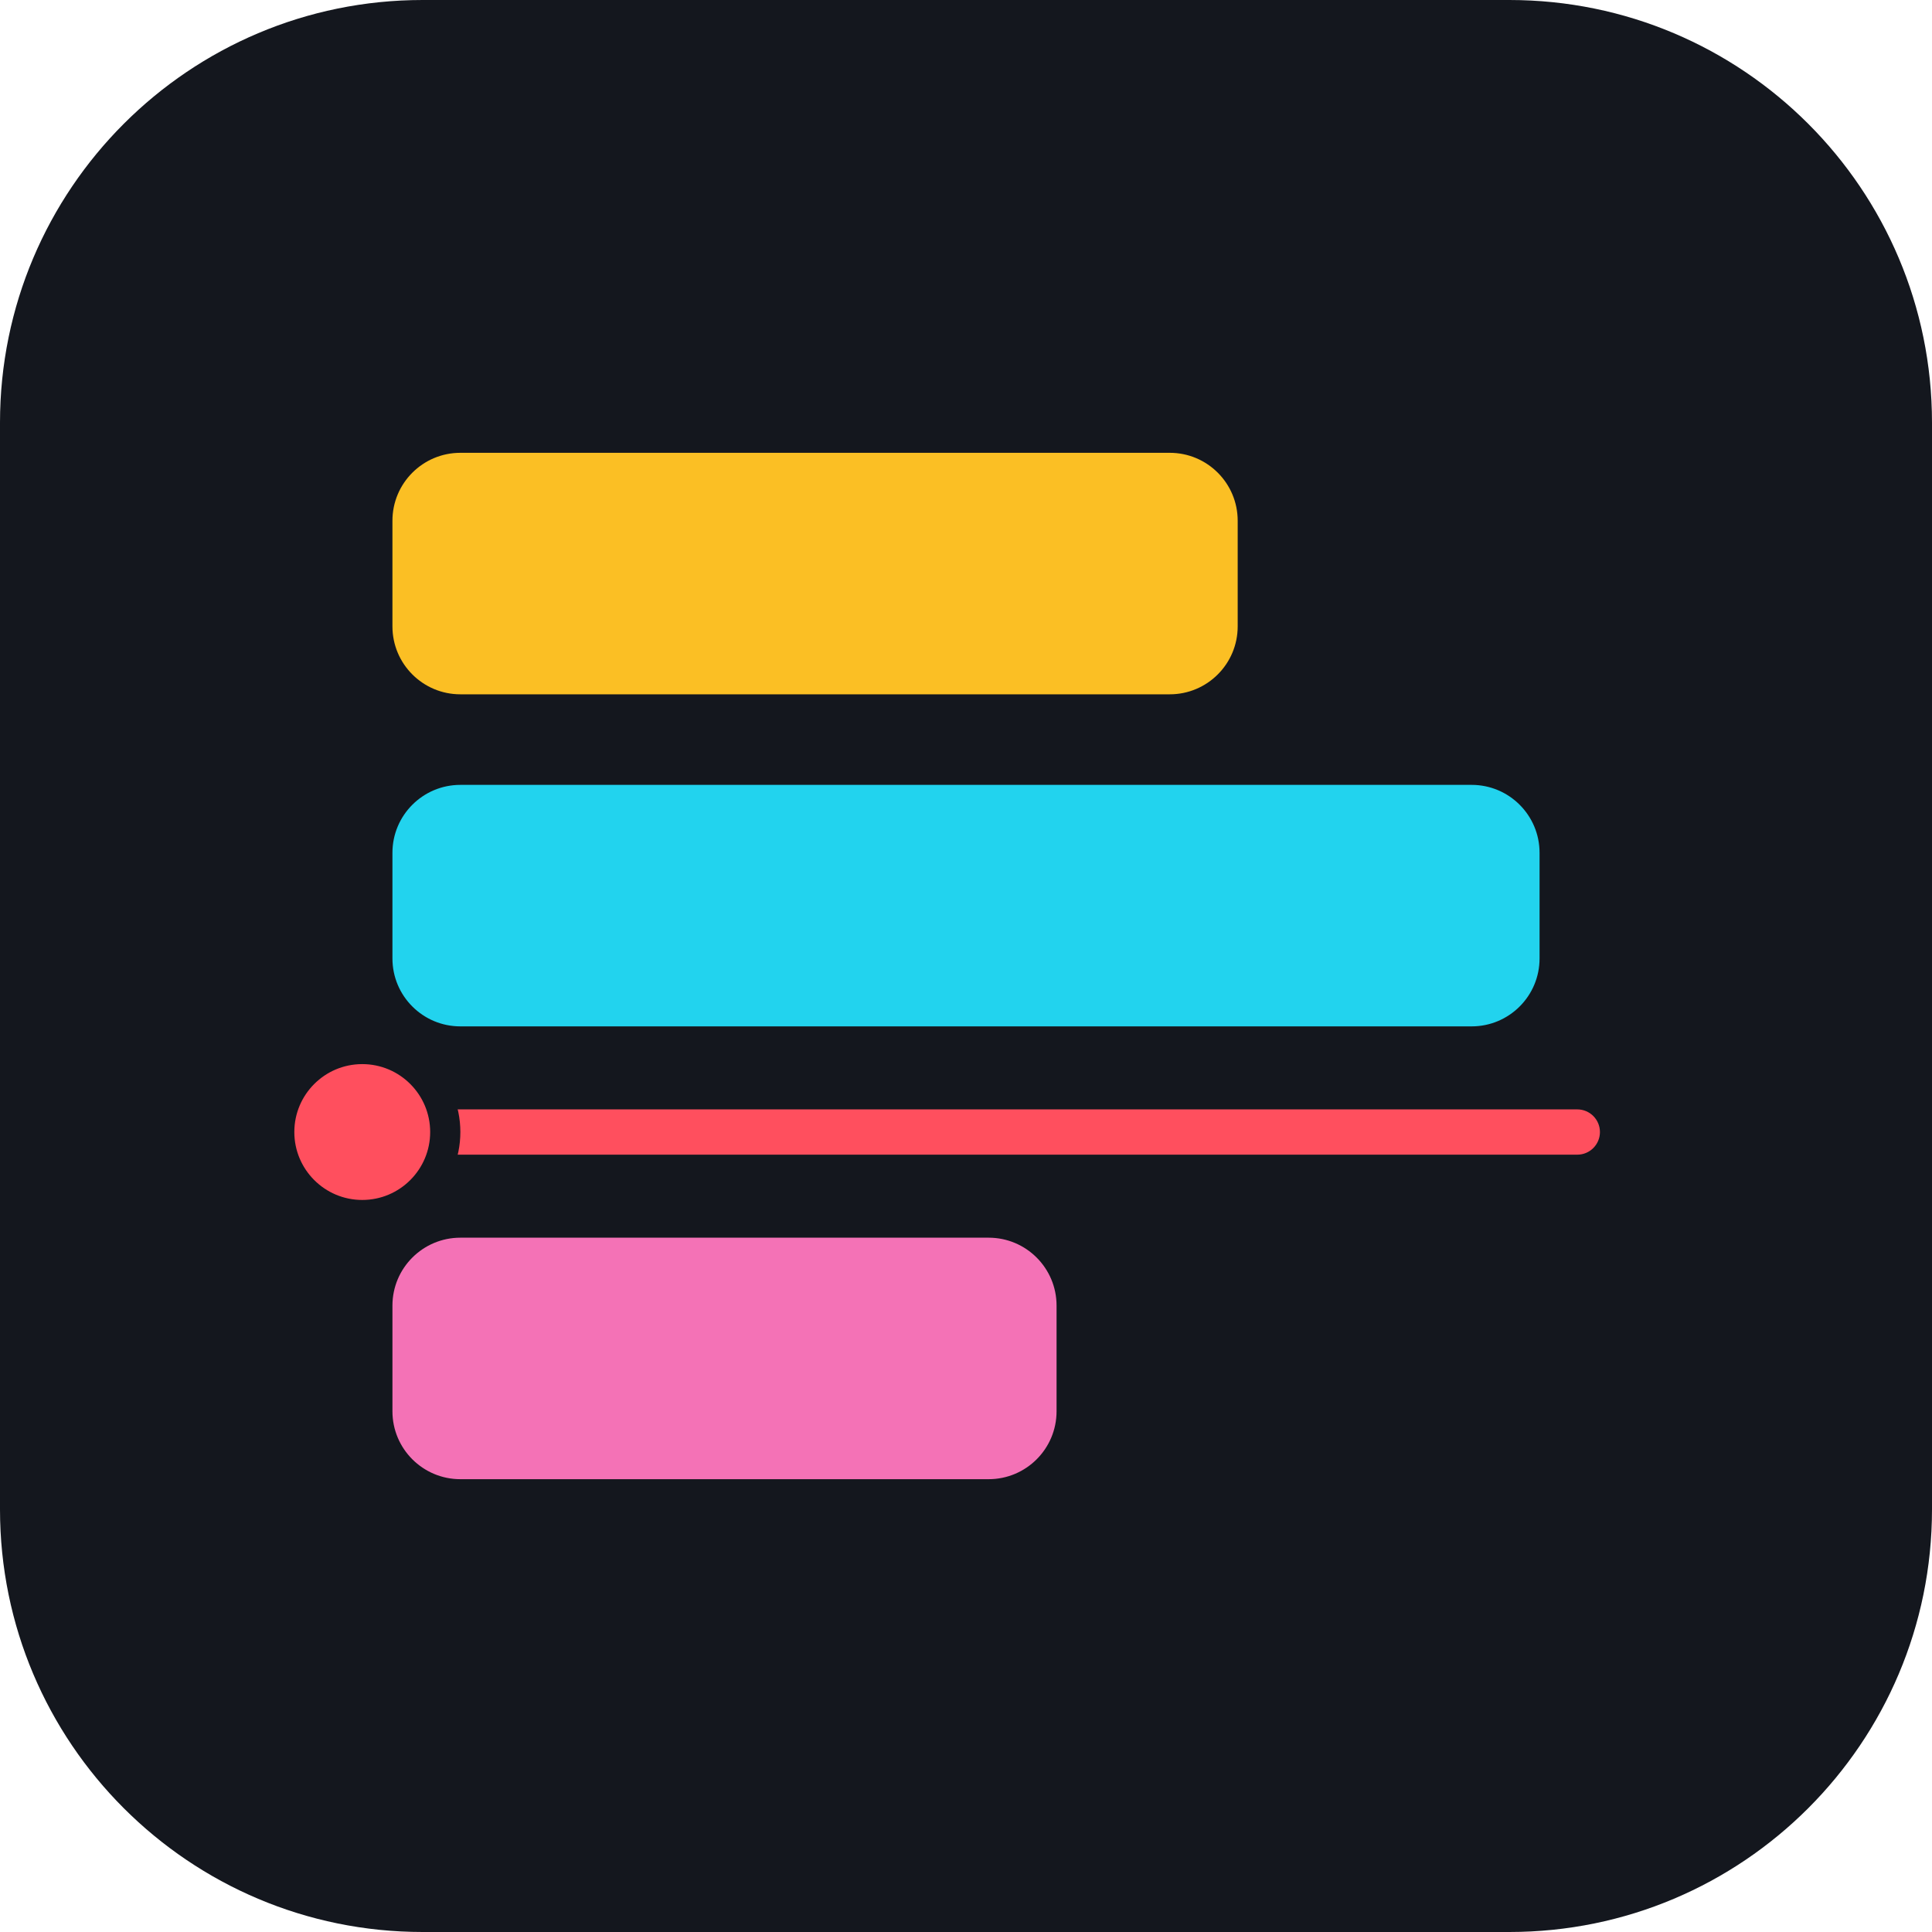
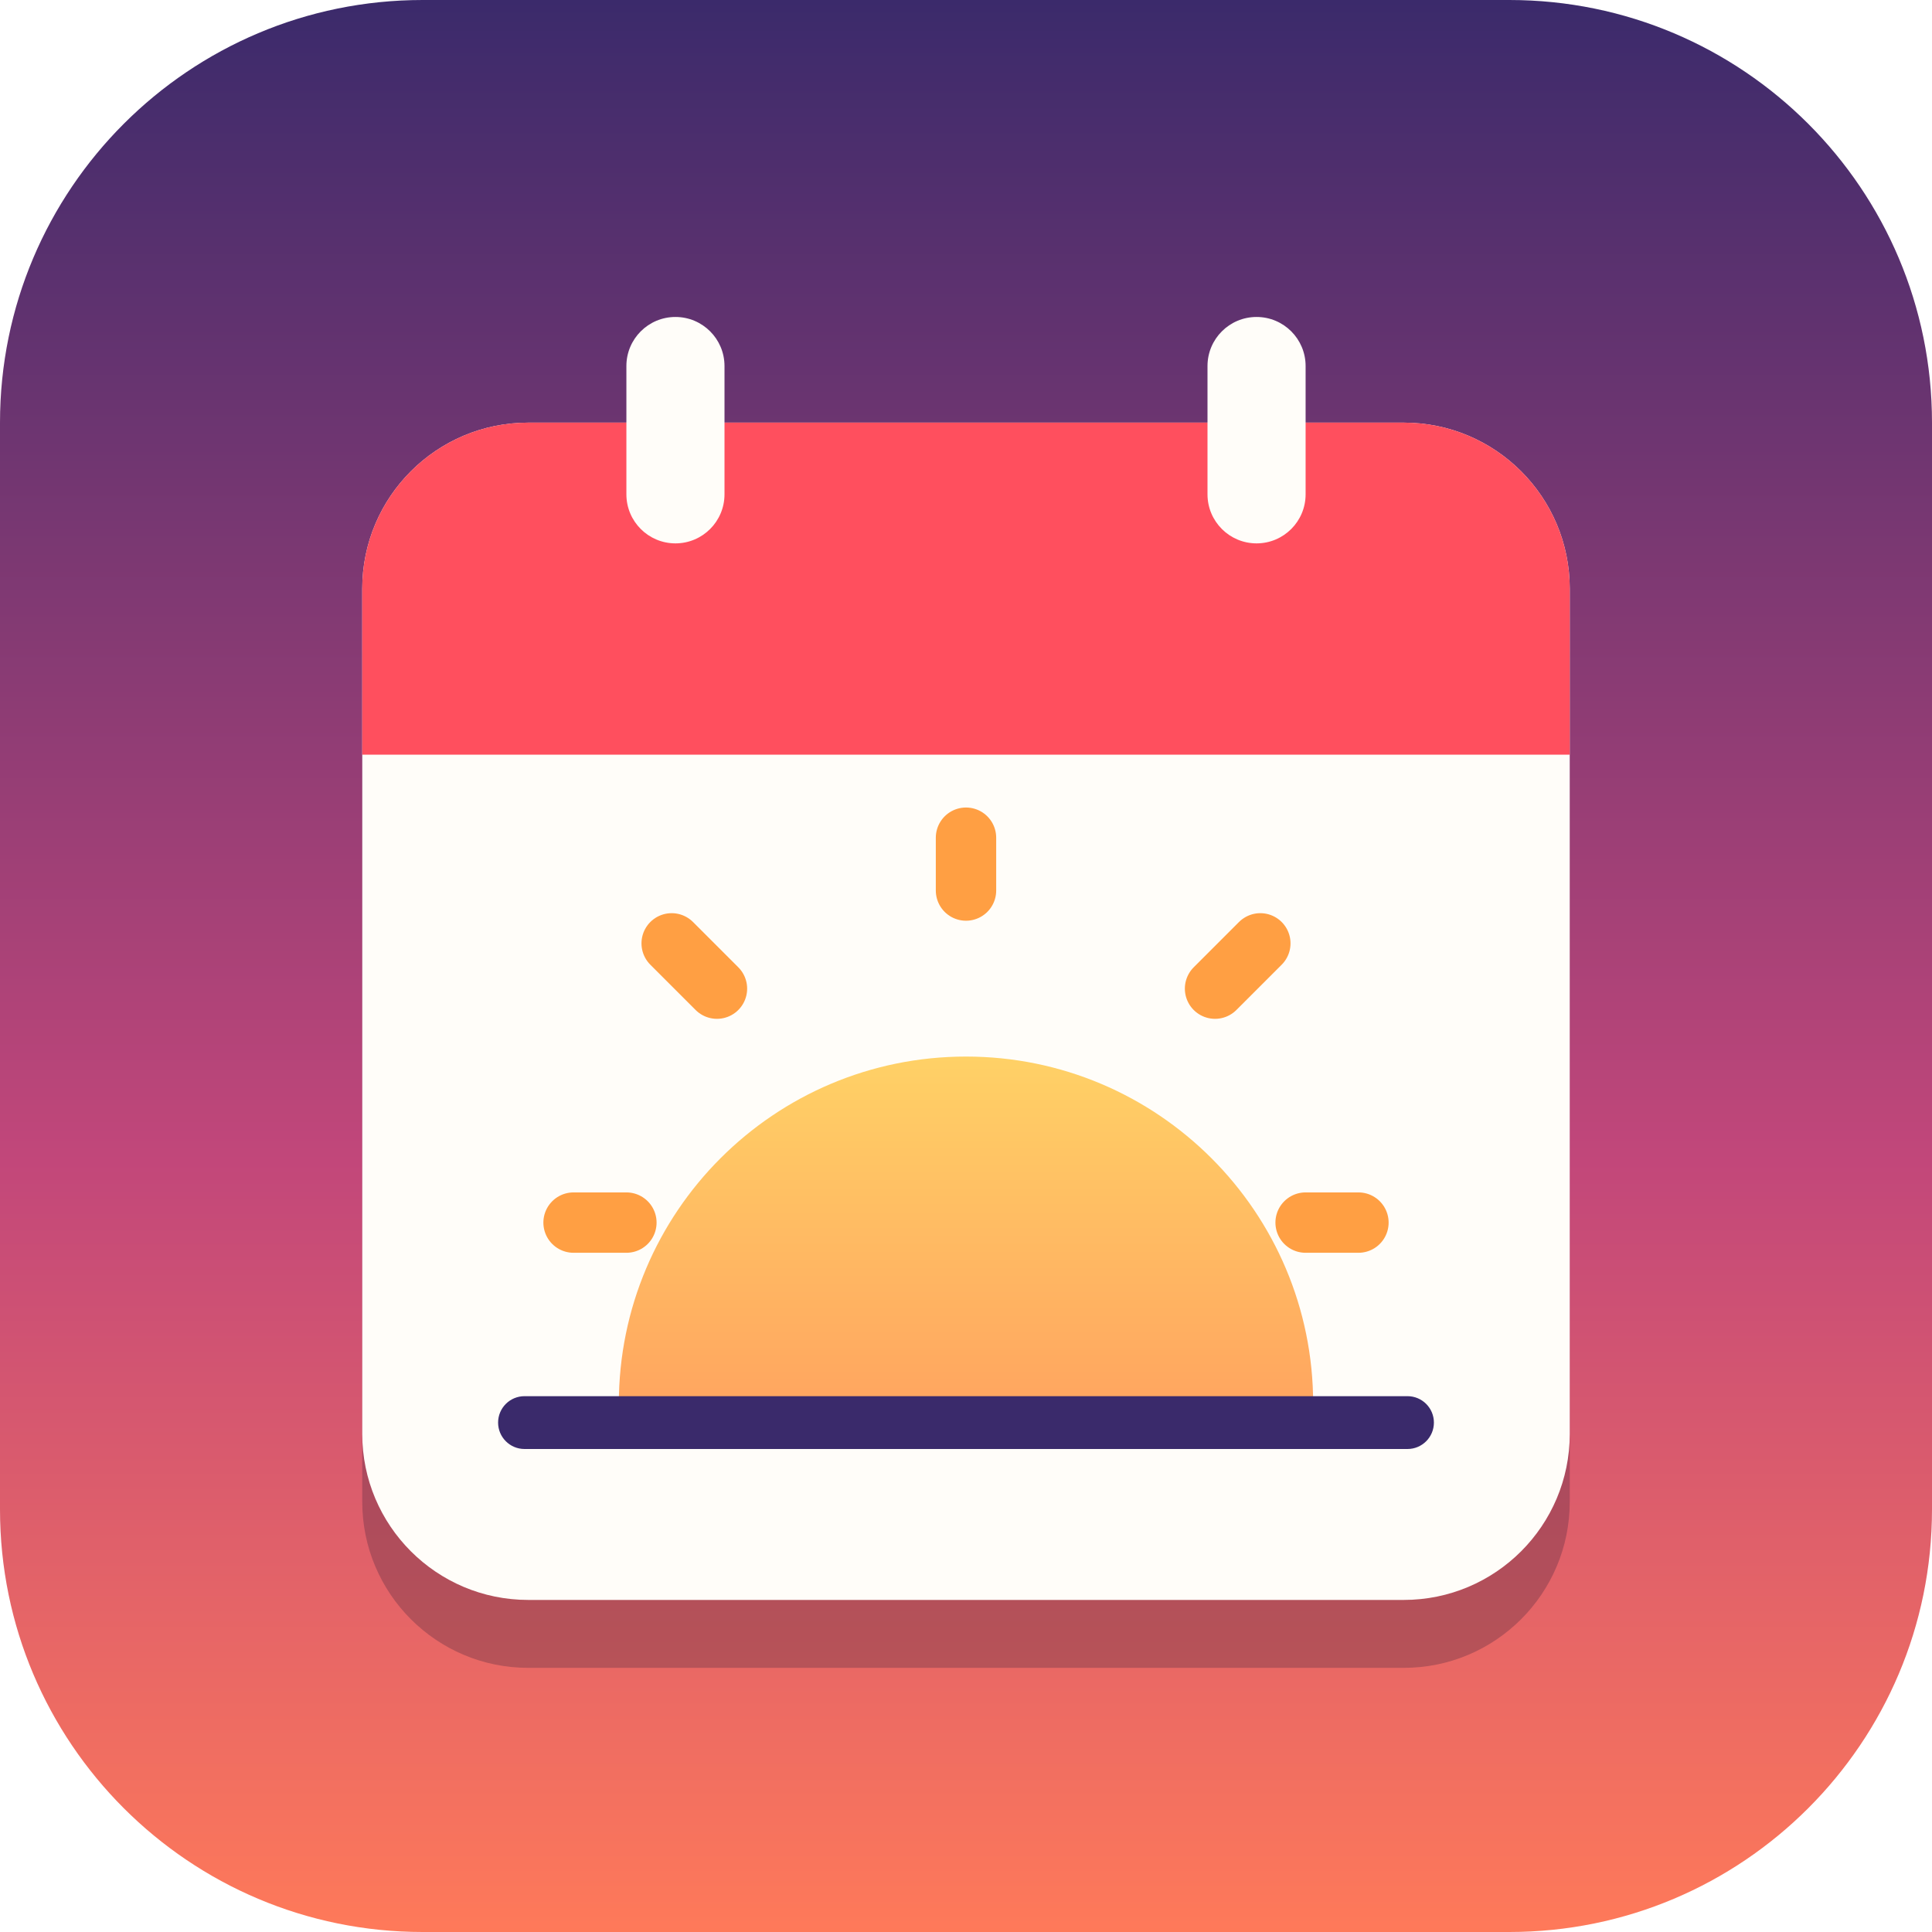
<svg xmlns="http://www.w3.org/2000/svg" viewBox="0 0 512 512">
-   <rect width="512" height="512" rx="112" fill="#14171e" />
+   <defs>
+     <linearGradient id="sky" x1="0" y1="0" x2="0" y2="1">
+       <stop offset="0" stop-color="#3a2a6b" />
+       <stop offset=".6" stop-color="#c2477a" />
+       <stop offset="1" stop-color="#ff7a59" />
+     </linearGradient>
+     <linearGradient id="sun" x1="0" y1="0" x2="0" y2="1">
+       <stop offset="0" stop-color="#ffd166" />
+       <stop offset="1" stop-color="#ff7a59" />
+     </linearGradient>
+     <clipPath id="up">
+       <rect x="96" y="200" width="320" height="176" />
+     </clipPath>
+   </defs>
+   <rect width="512" height="512" rx="112" fill="url(#sky)" />
  <g id="art">
-     <rect x="104" y="120" width="224" height="64" rx="18" fill="#fbbf24" />
-     <rect x="104" y="208" width="304" height="64" rx="18" fill="#22d3ee" />
-     <rect x="104" y="328" width="176" height="64" rx="18" fill="#f472b6" />
-     <rect x="96" y="294" width="328" height="12" rx="6" fill="#ff4f5e" />
-     <circle cx="96" cy="300" r="22" fill="#ff4f5e" stroke="#14171e" stroke-width="8" />
+     <rect x="96" y="120" width="320" height="312" rx="44" fill="#1f1530" opacity=".25" transform="translate(0 10)" />
+     <rect x="96" y="112" width="320" height="312" rx="44" fill="#fffdf9" />
+     <path d="M96 200V156a44 44 0 0 1 44-44h232a44 44 0 0 1 44 44v44Z" fill="#ff4f5e" />
+     <rect x="166" y="84" width="26" height="60" rx="13" fill="#fffdf9" />
+     <rect x="320" y="84" width="26" height="60" rx="13" fill="#fffdf9" />
+     <g stroke="#ff9f43" stroke-width="16" stroke-linecap="round">
+       <path d="M256 236v-14" />
+       <path d="M190 262l-12-12" />
+       <path d="M322 262l12-12" />
+       <path d="M166 324h-14" />
+       <path d="M346 324h14" />
+     </g>
+     <circle cx="256" cy="372" r="92" fill="url(#sun)" clip-path="url(#up)" />
+     <rect x="132" y="370" width="248" height="14" rx="7" fill="#3a2a6b" />
  </g>
</svg>
